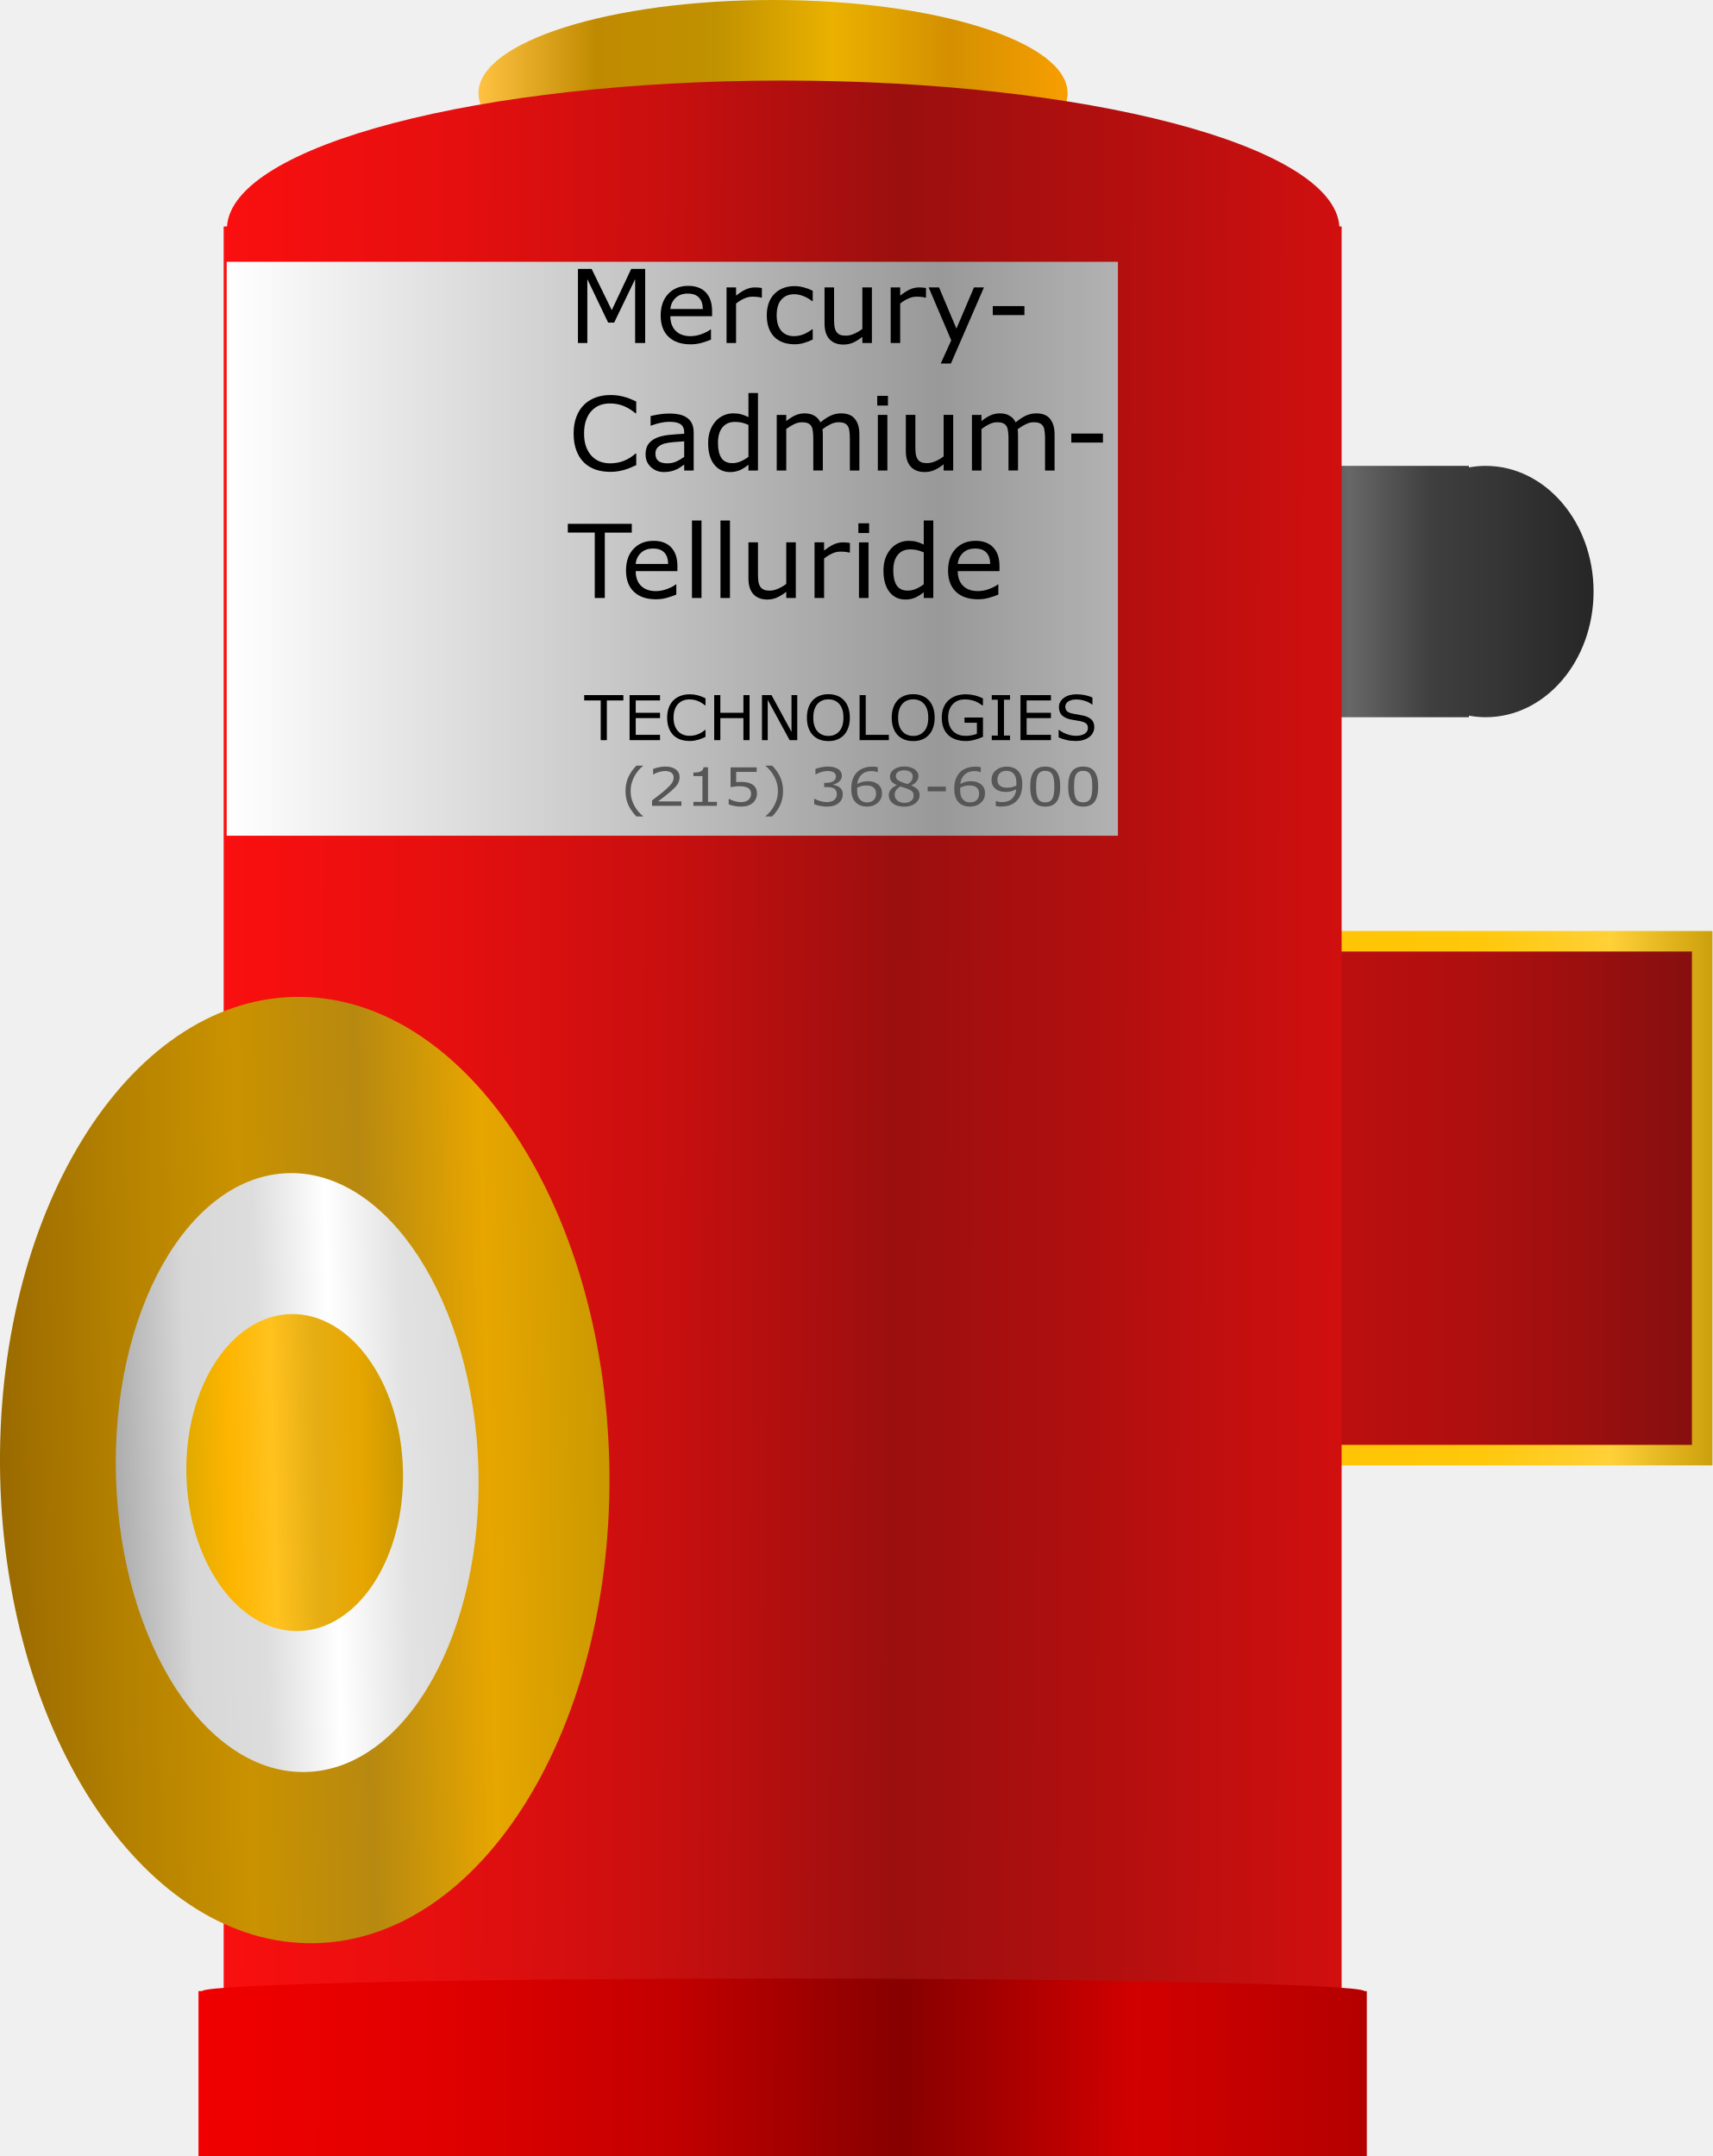
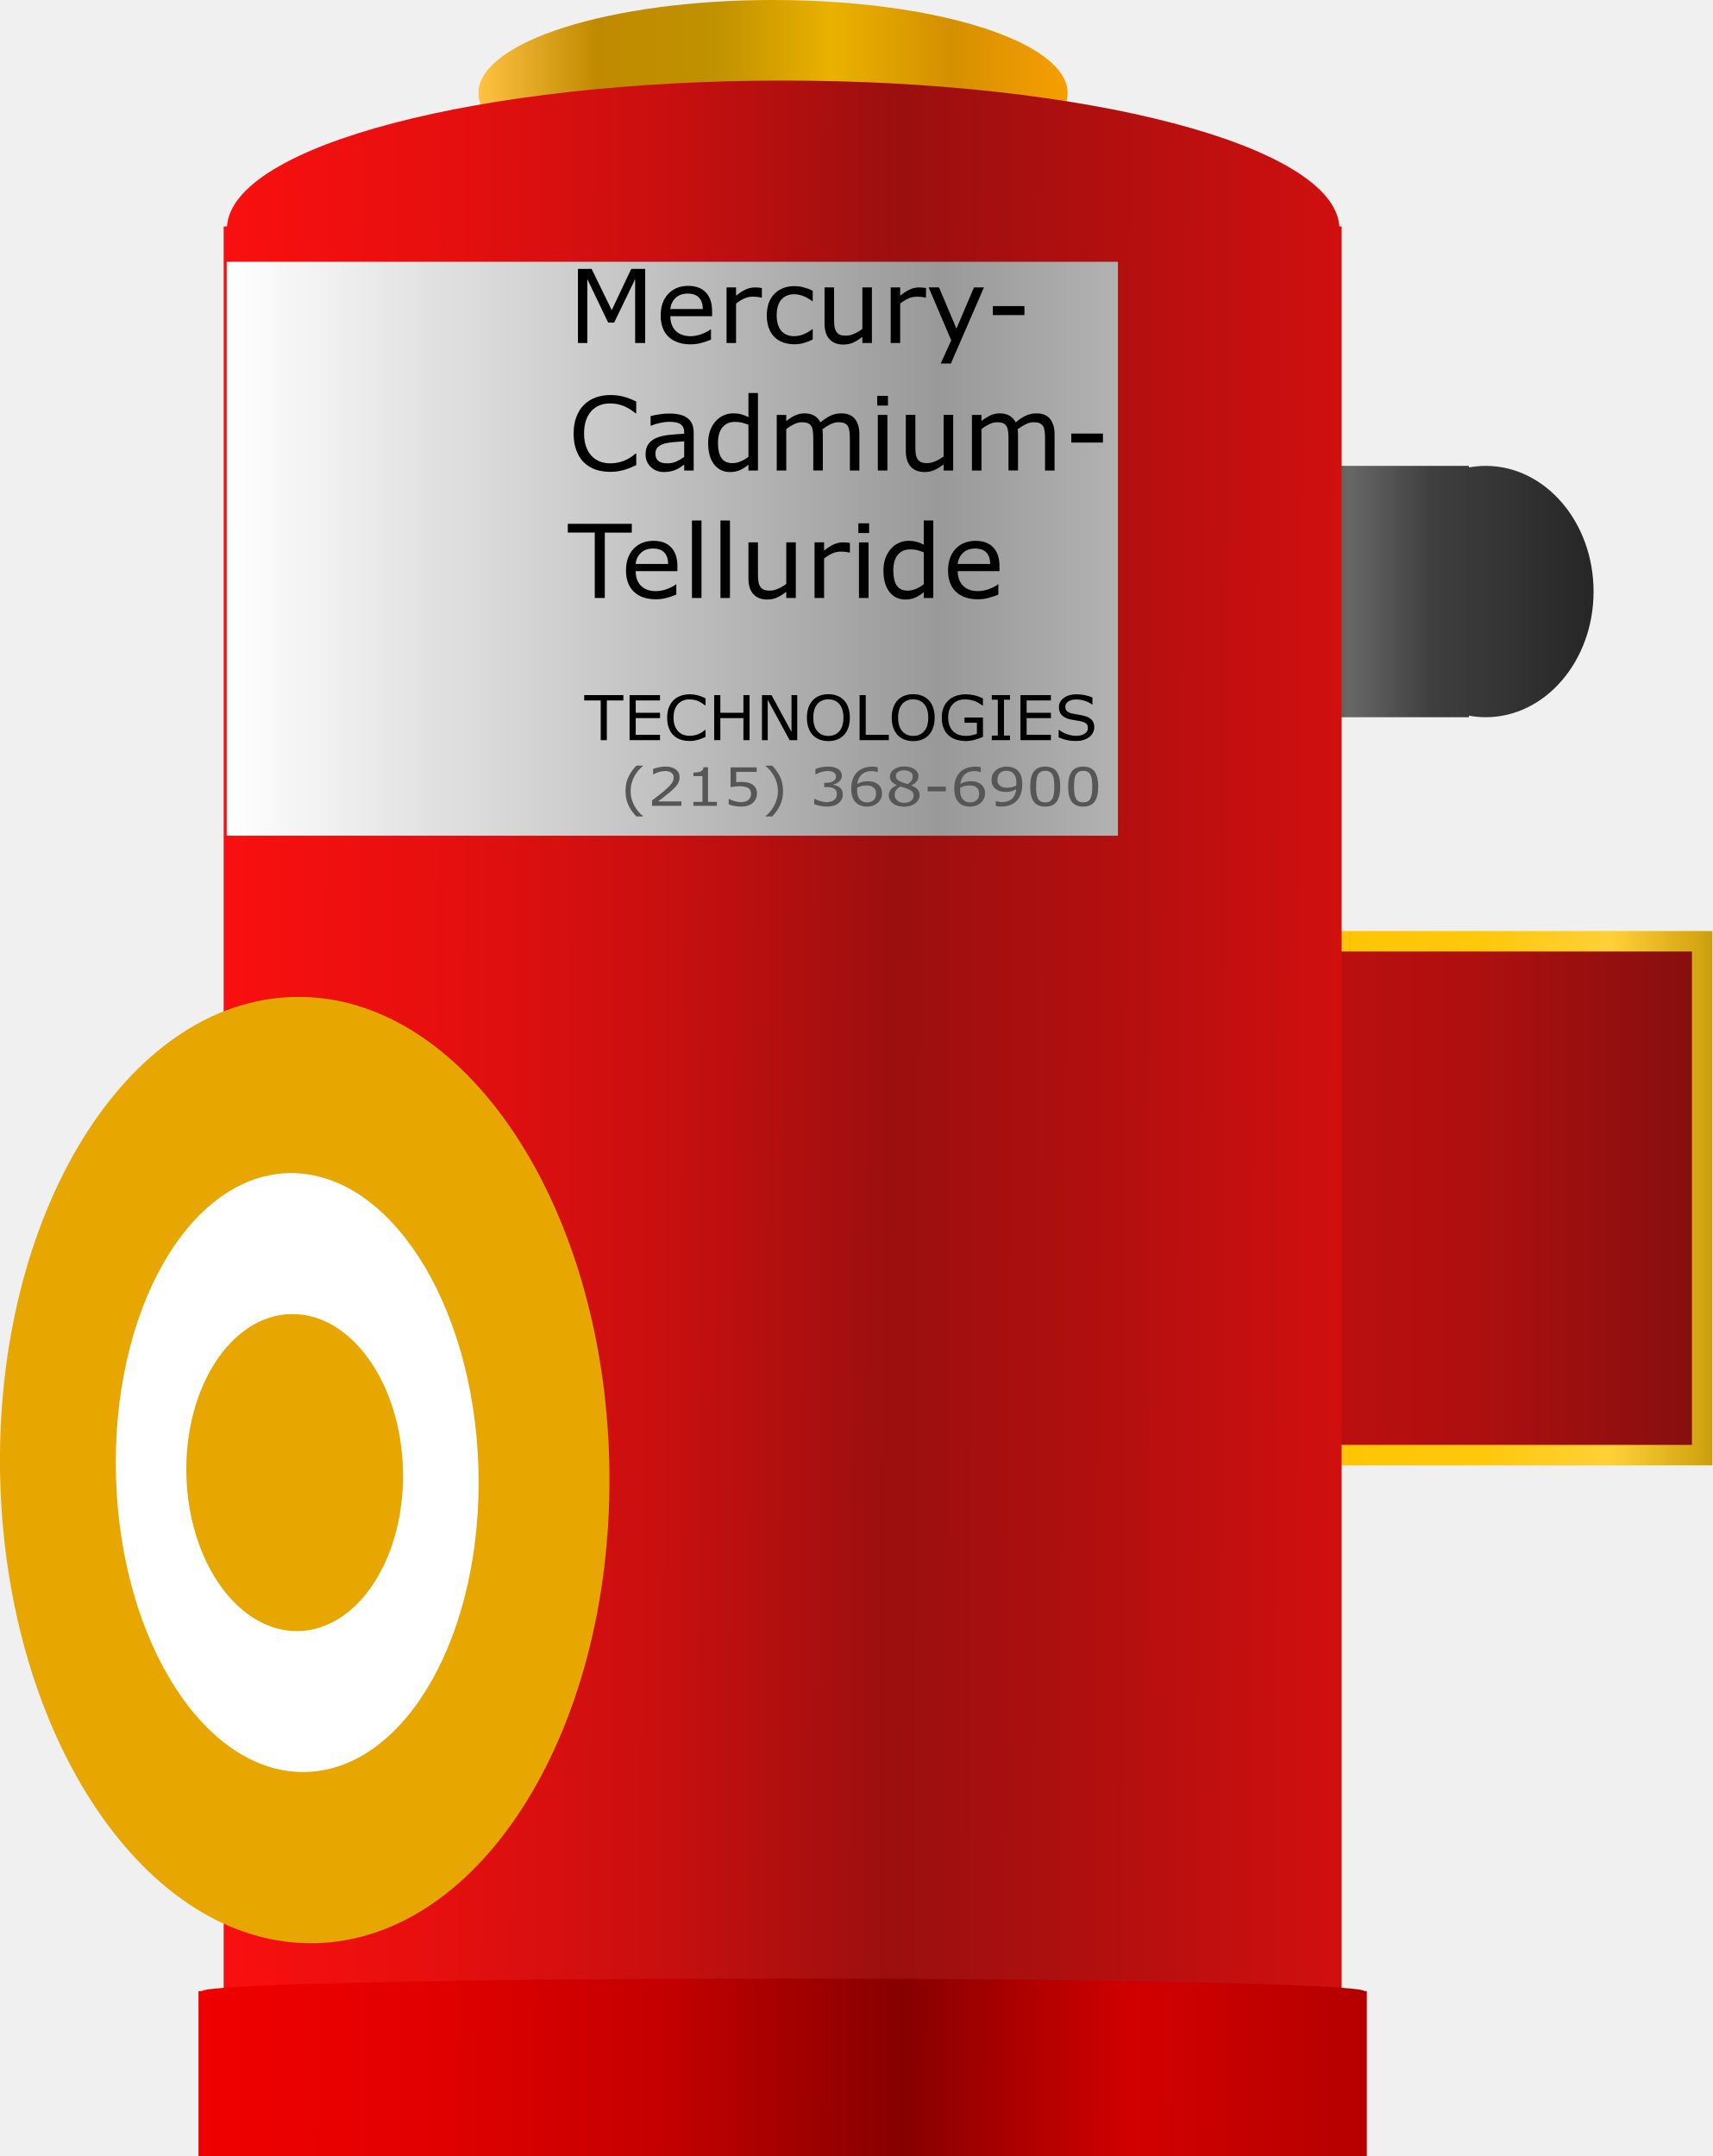
<svg xmlns="http://www.w3.org/2000/svg" xmlns:xlink="http://www.w3.org/1999/xlink" id="svg4953" version="1.1" viewBox="0 0 238.24 300">
  <defs id="defs4950">
    <linearGradient id="linearGradient51871">
      <stop id="stop51867" offset="0" style="stop-color:#000;stop-opacity:1" />
      <stop id="stop51875" offset=".4" style="stop-color:#676767;stop-opacity:1" />
      <stop id="stop51877" offset=".6" style="stop-color:#3f3f3f;stop-opacity:1" />
      <stop id="stop51879" offset=".8" style="stop-color:#333;stop-opacity:1" />
      <stop id="stop51869" offset="1" style="stop-color:#262626;stop-opacity:1" />
    </linearGradient>
    <linearGradient id="linearGradient48050">
      <stop id="stop48046" offset="0" style="stop-color:#fac000;stop-opacity:1" />
      <stop id="stop48054" offset=".2" style="stop-color:#ffd645;stop-opacity:1" />
      <stop id="stop48056" offset=".4" style="stop-color:#ffc505;stop-opacity:1" />
      <stop id="stop48058" offset=".6" style="stop-color:#ffc80b;stop-opacity:1" />
      <stop id="stop48060" offset=".8" style="stop-color:#ffd038;stop-opacity:1" />
      <stop id="stop48048" offset="1" style="stop-color:#bd9100;stop-opacity:1" />
    </linearGradient>
    <linearGradient id="linearGradient10014">
      <stop id="stop10010" offset="0" style="stop-color:#ffc242;stop-opacity:1" />
      <stop id="stop10018" offset=".2" style="stop-color:#c08a00;stop-opacity:1" />
      <stop id="stop10020" offset=".4" style="stop-color:#c09100;stop-opacity:1" />
      <stop id="stop10022" offset=".6" style="stop-color:#eab100;stop-opacity:1" />
      <stop id="stop10024" offset=".8" style="stop-color:#d49000;stop-opacity:1" />
      <stop id="stop10012" offset="1" style="stop-color:#f79e00;stop-opacity:1" />
-     </linearGradient>
-     <linearGradient id="linearGradient17339">
-       <stop id="stop17335" offset="0" style="stop-color:#9a6a00;stop-opacity:1" />
-       <stop id="stop17343" offset=".2" style="stop-color:#b48100;stop-opacity:1" />
-       <stop id="stop17345" offset=".4" style="stop-color:#ca9200;stop-opacity:1" />
-       <stop id="stop17347" offset=".6" style="stop-color:#b78910;stop-opacity:1" />
-       <stop id="stop17349" offset=".802" style="stop-color:#e7a600;stop-opacity:1" />
-       <stop id="stop17337" offset="1" style="stop-color:#ca9900;stop-opacity:1" />
-     </linearGradient>
-     <linearGradient id="linearGradient23891">
-       <stop id="stop23887" offset="0" style="stop-color:#adadad;stop-opacity:1" />
-       <stop id="stop23895" offset=".2" style="stop-color:#d7d7d7;stop-opacity:1" />
-       <stop id="stop23897" offset=".4" style="stop-color:#ddd;stop-opacity:1" />
-       <stop id="stop23899" offset=".6" style="stop-color:#fff;stop-opacity:1" />
-       <stop id="stop23901" offset=".8" style="stop-color:#e2e2e2;stop-opacity:1" />
-       <stop id="stop23889" offset="1" style="stop-color:#dadada;stop-opacity:1" />
-     </linearGradient>
-     <linearGradient id="linearGradient26823">
-       <stop id="stop26811" offset="0" style="stop-color:#e1aa00;stop-opacity:1" />
-       <stop id="stop26813" offset=".2" style="stop-color:#fdb500;stop-opacity:1" />
-       <stop id="stop26815" offset=".4" style="stop-color:#ffc21e;stop-opacity:1" />
-       <stop id="stop26817" offset=".6" style="stop-color:#e6ae14;stop-opacity:1" />
-       <stop id="stop26819" offset=".802" style="stop-color:#e7a600;stop-opacity:1" />
-       <stop id="stop26821" offset="1" style="stop-color:#ca9900;stop-opacity:1" />
    </linearGradient>
    <linearGradient xlink:href="#linearGradient30571" id="linearGradient30573" x1="37.801" x2="83.627" y1="38.577" y2="38.577" gradientTransform="translate(-39.858 -28.02) scale(2.70567)" gradientUnits="userSpaceOnUse" />
    <linearGradient id="linearGradient30571">
      <stop id="stop30567" offset="0" style="stop-color:#fff;stop-opacity:1" />
      <stop id="stop30575" offset=".201" style="stop-color:#e5e5e5;stop-opacity:1" />
      <stop id="stop30577" offset=".4" style="stop-color:#ccc;stop-opacity:1" />
      <stop id="stop30579" offset=".6" style="stop-color:#b2b2b2;stop-opacity:1" />
      <stop id="stop30581" offset=".8" style="stop-color:#999;stop-opacity:1" />
      <stop id="stop30569" offset="1" style="stop-color:#b2b2b2;stop-opacity:1" />
    </linearGradient>
    <linearGradient xlink:href="#linearGradient51871" id="linearGradient51873-5" x1="87.133" x2="108.084" y1="40.778" y2="40.778" gradientTransform="translate(-39.858 -28.02) scale(2.70567)" gradientUnits="userSpaceOnUse" />
    <linearGradient xlink:href="#linearGradient68939" id="linearGradient47287-8" x1="84.663" x2="113.143" y1="71.977" y2="71.977" gradientTransform="translate(-39.858 -28.02) scale(2.70567)" gradientUnits="userSpaceOnUse" />
    <linearGradient id="linearGradient68939">
      <stop id="stop68927" offset="0" style="stop-color:#eb0f0f;stop-opacity:1" />
      <stop id="stop68929" offset=".2" style="stop-color:#c80f0f;stop-opacity:1" />
      <stop id="stop68931" offset=".4" style="stop-color:#b90f0f;stop-opacity:1" />
      <stop id="stop68933" offset=".6" style="stop-color:#af0f0f;stop-opacity:1" />
      <stop id="stop68935" offset=".8" style="stop-color:#9b0f0f;stop-opacity:1" />
      <stop id="stop68937" offset="1" style="stop-color:#870f0f;stop-opacity:1" />
    </linearGradient>
    <linearGradient xlink:href="#linearGradient48050" id="linearGradient48052-0" x1="82.088" x2="115.718" y1="71.977" y2="71.977" gradientTransform="translate(-39.858 -28.02) scale(2.70567)" gradientUnits="userSpaceOnUse" />
    <linearGradient xlink:href="#linearGradient10014" id="linearGradient10016-7" x1="50.746" x2="81.038" y1="15.146" y2="15.146" gradientTransform="translate(-39.858 -28.02) scale(2.70567)" gradientUnits="userSpaceOnUse" />
    <linearGradient xlink:href="#linearGradient65784" id="linearGradient5174-5" x1="37.283" x2="95.537" y1="64.209" y2="64.468" gradientTransform="translate(-39.858 -28.02) scale(2.70567)" gradientUnits="userSpaceOnUse" />
    <linearGradient id="linearGradient65784">
      <stop id="stop65772" offset="0" style="stop-color:#fa0f0f;stop-opacity:1" />
      <stop id="stop65774" offset=".201" style="stop-color:#e60f0f;stop-opacity:1" />
      <stop id="stop65776" offset=".4" style="stop-color:#c80f0f;stop-opacity:1" />
      <stop id="stop65778" offset=".6" style="stop-color:#9b0f0f;stop-opacity:1" />
      <stop id="stop65780" offset=".8" style="stop-color:#b40f0f;stop-opacity:1" />
      <stop id="stop65782" offset="1" style="stop-color:#d20f0f;stop-opacity:1" />
    </linearGradient>
    <linearGradient xlink:href="#linearGradient67250" id="linearGradient7094-6" x1="36.506" x2="96.573" y1="116.509" y2="116.768" gradientTransform="translate(-39.858 -28.02) scale(2.70567)" gradientUnits="userSpaceOnUse" />
    <linearGradient id="linearGradient67250">
      <stop id="stop67238" offset="0" style="stop-color:#f00000;stop-opacity:1" />
      <stop id="stop67240" offset=".201" style="stop-color:#e10000;stop-opacity:1" />
      <stop id="stop67242" offset=".4" style="stop-color:#c30000;stop-opacity:1" />
      <stop id="stop67244" offset=".6" style="stop-color:#870000;stop-opacity:1" />
      <stop id="stop67246" offset=".8" style="stop-color:#d20000;stop-opacity:1" />
      <stop id="stop67248" offset="1" style="stop-color:#b40000;stop-opacity:1" />
    </linearGradient>
-     <linearGradient xlink:href="#linearGradient17339" id="linearGradient17341-0" x1="24.228" x2="55.556" y1="86.866" y2="86.866" gradientTransform="translate(-39.225 -28.9) scale(2.70567)" gradientUnits="userSpaceOnUse" />
-     <linearGradient xlink:href="#linearGradient23891" id="linearGradient23893-4" x1="29.39" x2="48.031" y1="87.342" y2="87.342" gradientTransform="translate(-38.961 -29.255) scale(2.70567)" gradientUnits="userSpaceOnUse" />
-     <linearGradient xlink:href="#linearGradient26823" id="linearGradient26083-8" x1="24.228" x2="55.556" y1="86.866" y2="86.866" gradientTransform="matrix(.9621 0 0 .90646 28.639 127.624)" gradientUnits="userSpaceOnUse" />
    <path id="rect35313" d="M194.732 140.911H311.18v40.121H194.732z" />
    <path id="rect41333" d="M168.311 138.954h120.362v45.013H168.311z" />
  </defs>
  <g id="mtc" transform="translate(-30.88)">
    <path id="rect49618-1" d="M195.895 64.825v34.973h39.348v-.217a15.006 17.486 0 0 0 2.334.217 15.006 17.486 0 0 0 15.006-17.486 15.006 17.486 0 0 0-15.006-17.487 15.006 17.486 0 0 0-2.334.216v-.216z" style="fill:url(#linearGradient51873-5);fill-opacity:1;stroke:none;stroke-width:6.723;stroke-linecap:square;stroke-dasharray:none;stroke-opacity:1;paint-order:markers stroke fill" />
    <path id="rect44375-2" d="M189.213 132.399h77.057v68.651h-77.057z" style="fill:url(#linearGradient47287-8);fill-opacity:1;stroke:url(#linearGradient48052-0);stroke-width:5.701;stroke-linecap:square;stroke-dasharray:none;stroke-opacity:1;paint-order:markers stroke fill" />
    <ellipse id="path9282-8" cx="138.425" cy="12.96" rx="40.981" ry="12.96" style="fill:url(#linearGradient10016-7);fill-opacity:1;stroke-width:13.785;stroke-linecap:square;paint-order:markers stroke fill" />
    <path id="rect4995-9" d="M139.825 11.208A77.408 20.665 0 0 0 62.463 31.51h-.465v266.388h155.536V31.51h-.314a77.408 20.665 0 0 0-77.395-20.302Z" style="fill:url(#linearGradient5174-5);fill-opacity:1;stroke-width:19.155;stroke-linecap:square;paint-order:markers stroke fill" />
    <path id="path5000-7" d="M139.828 275.305a80.894 1.78 0 0 0-80.846 1.749h-.487V300h162.542v-22.946h-.329a80.894 1.78 0 0 0-80.88-1.75z" style="fill:url(#linearGradient7094-6);fill-opacity:1;stroke-width:5.747;stroke-linecap:square;paint-order:markers stroke fill" />
-     <ellipse id="path12977-7" cx="68.709" cy="206.131" rx="42.382" ry="65.849" style="fill:url(#linearGradient17341-0);fill-opacity:1;stroke-width:18.388;stroke-linecap:square;paint-order:markers stroke fill" transform="rotate(-1.274)" />
-     <ellipse id="path21707-9" cx="65.776" cy="207.063" rx="25.219" ry="41.681" style="fill:url(#linearGradient23893-4);fill-opacity:1;stroke-width:22.659;stroke-linecap:square;paint-order:markers stroke fill" transform="rotate(-1.794)" />
-     <ellipse id="ellipse26081-1" cx="67.019" cy="206.364" rx="15.07" ry="22.061" style="fill:url(#linearGradient26083-8);fill-opacity:1;stroke-width:6.347;stroke-linecap:square;paint-order:markers stroke fill" transform="rotate(-1.201) skewX(.152)" />
+     <ellipse id="path12977-7" cx="68.709" cy="206.131" rx="42.382" ry="65.849" style="fill:#e7a600;fill-opacity:1;stroke-width:18.388;stroke-linecap:square;paint-order:markers stroke fill" transform="rotate(-1.274)" />
+     <ellipse id="path21707-9" cx="65.776" cy="207.063" rx="25.219" ry="41.681" style="fill:#fff;fill-opacity:1;stroke-width:22.659;stroke-linecap:square;paint-order:markers stroke fill" transform="rotate(-1.794)" />
+     <ellipse id="ellipse26081-1" cx="67.019" cy="206.364" rx="15.07" ry="22.061" style="fill:#e7a600;fill-opacity:1;stroke-width:6.347;stroke-linecap:square;paint-order:markers stroke fill" transform="rotate(-1.201) skewX(.152)" />
    <path id="rect28387" d="M62.418 36.427H186.41v79.859H62.418z" style="fill:url(#linearGradient30573);fill-opacity:1;stroke-width:16.123;stroke-linecap:square;paint-order:markers stroke fill" />
    <g id="text32821" aria-label="TECHNOLOGIES" style="font-size:8.732px;stroke-width:14.093;stroke-linecap:square;paint-order:markers stroke fill" transform="scale(1.01305 .98712)">
      <path id="path966" d="M116.092 98.736h-2.269v5.598h-.844v-5.598h-2.268v-.75h5.38z" />
      <path id="path968" d="M121.127 104.334h-4.182v-6.349h4.182v.75h-3.338v1.74h3.338v.75h-3.338v2.359h3.338z" />
      <path id="path970" d="M127.37 103.874q-.235.102-.427.192-.187.09-.494.187-.26.081-.567.137-.303.06-.67.06-.69 0-1.258-.192-.562-.197-.98-.61-.41-.405-.64-1.028-.23-.627-.23-1.454 0-.784.222-1.403.221-.618.64-1.044.404-.414.976-.631.575-.218 1.275-.218.511 0 1.019.124.511.124 1.134.435v1.002h-.064q-.525-.44-1.04-.64-.516-.2-1.105-.2-.482 0-.87.158-.383.153-.686.481-.294.32-.46.81-.163.487-.163 1.126 0 .67.18 1.151.183.482.468.785.299.316.695.47.401.148.845.148.61 0 1.142-.209.533-.209.998-.626h.06z" />
      <path id="path972" d="M133.42 104.334h-.844v-3.108h-3.168v3.108h-.844v-6.349h.844v2.49h3.168v-2.49h.844z" />
      <path id="path974" d="M139.97 104.334h-1.045l-3.01-5.68v5.68h-.79v-6.349h1.31l2.746 5.185v-5.185h.789z" />
      <path id="path976" d="M146.391 98.715q.388.426.593 1.044.209.618.209 1.403t-.214 1.407q-.209.618-.588 1.032-.392.43-.93.648-.533.217-1.219.217-.67 0-1.22-.221-.545-.222-.929-.644-.384-.422-.593-1.036-.204-.614-.204-1.403 0-.776.204-1.39.205-.618.597-1.057.375-.418.93-.64.558-.222 1.215-.222.682 0 1.224.226.546.222.925.636zm-.077 2.447q0-1.237-.554-1.906-.554-.674-1.514-.674-.968 0-1.522.674-.55.67-.55 1.906 0 1.25.563 1.914.563.661 1.51.661.946 0 1.504-.66.563-.666.563-1.915z" />
      <path id="path978" d="M152.548 104.334h-4.017v-6.349h.845v5.599h3.172z" />
      <path id="path980" d="M158.04 98.715q.388.426.593 1.044.209.618.209 1.403t-.214 1.407q-.209.618-.588 1.032-.392.43-.93.648-.533.217-1.219.217-.67 0-1.22-.221-.545-.222-.929-.644-.384-.422-.593-1.036-.204-.614-.204-1.403 0-.776.204-1.39.205-.618.597-1.057.375-.418.93-.64.558-.222 1.215-.222.682 0 1.224.226.545.222.925.636zm-.077 2.447q0-1.237-.554-1.906-.554-.674-1.514-.674-.968 0-1.522.674-.55.67-.55 1.906 0 1.25.563 1.914.563.661 1.51.661.946 0 1.504-.66.563-.666.563-1.915z" />
      <path id="path982" d="M165.476 103.865q-.52.24-1.138.418-.614.175-1.19.175-.742 0-1.36-.205-.618-.204-1.053-.614-.44-.413-.678-1.032-.239-.622-.239-1.454 0-1.522.887-2.4.891-.883 2.443-.883.542 0 1.104.132.568.128 1.22.44v1.002h-.077q-.132-.103-.384-.269-.251-.166-.494-.277-.294-.132-.67-.218-.37-.09-.844-.09-1.066 0-1.688.687-.619.683-.619 1.85 0 1.233.649 1.92.648.682 1.765.682.41 0 .814-.081.41-.081.717-.21v-1.555h-1.702v-.742h2.537z" />
      <path id="path984" d="M169.19 104.334h-2.507v-.648h.831v-5.053h-.831v-.648h2.507v.648h-.831v5.053h.831z" />
      <path id="path986" d="M174.81 104.334h-4.183v-6.349h4.183v.75h-3.339v1.74h3.339v.75h-3.339v2.359h3.339z" />
      <path id="path988" d="M180.762 102.522q0 .371-.175.734-.17.362-.481.614-.342.272-.798.426-.452.153-1.091.153-.687 0-1.237-.127-.546-.128-1.113-.38v-1.057h.06q.482.4 1.113.618.63.217 1.185.217.785 0 1.22-.294.439-.294.439-.784 0-.423-.209-.623-.205-.2-.627-.311-.32-.086-.695-.141-.37-.055-.789-.14-.844-.18-1.253-.61-.405-.435-.405-1.13 0-.798.673-1.305.674-.512 1.71-.512.67 0 1.228.128.559.128.99.316v.997h-.06q-.363-.307-.955-.507-.589-.205-1.207-.205-.678 0-1.092.282-.409.281-.409.725 0 .396.205.622.204.226.72.346.273.06.776.145.503.085.853.174.708.188 1.066.567.358.38.358 1.062z" />
    </g>
    <g id="text35311" aria-label="(215) 368-6900" style="font-size:13.333px;white-space:pre;shape-inside:url(#rect35313);display:inline;fill:#565656;stroke-width:21.518;stroke-linecap:square;paint-order:markers stroke fill" transform="matrix(.62297 0 0 .55185 -4.143 27.65)">
      <path id="path991" d="M199.83 155.759h-1.49q-1.153-1.322-1.791-2.884-.638-1.563-.638-3.522 0-1.96.638-3.523.638-1.562 1.79-2.884h1.491v.065q-.527.476-1.01 1.1-.474.62-.884 1.446-.391.8-.638 1.764-.241.964-.241 2.032 0 1.113.234 2.037.24.925.645 1.758.39.8.891 1.445.502.651 1.003 1.1z" />
      <path id="path993" d="M208.398 153.076h-6.563v-1.36l1.367-1.172q.69-.586 1.283-1.165 1.25-1.211 1.712-1.921.462-.716.462-1.543 0-.755-.5-1.178-.496-.43-1.388-.43-.592 0-1.282.208-.69.209-1.348.638h-.065v-1.367q.462-.228 1.23-.417.775-.188 1.498-.188 1.49 0 2.337.722.847.716.847 1.947 0 .553-.144 1.035-.136.475-.41.905-.254.404-.599.794-.338.39-.827.866-.696.684-1.438 1.328-.743.638-1.387 1.185h5.215z" />
      <path id="path995" d="M216.32 153.076h-5.246v-.99h2.018v-6.496h-2.018v-.886q.41 0 .878-.065.47-.072.71-.202.3-.163.469-.41.176-.254.202-.677h1.009v8.737h1.979z" />
      <path id="path997" d="M225.273 149.997q0 .677-.248 1.296-.247.618-.677 1.041-.469.456-1.12.703-.644.241-1.497.241-.794 0-1.53-.169-.736-.163-1.243-.397v-1.374h.09q.535.339 1.25.58.717.234 1.407.234.462 0 .892-.13.436-.13.775-.456.286-.28.43-.67.15-.391.15-.905 0-.502-.177-.847-.169-.345-.475-.553-.339-.248-.827-.345-.482-.104-1.08-.104-.573 0-1.107.078-.528.078-.912.156v-4.994h5.834v1.14h-4.577v2.578q.28-.026.573-.04.293-.012.507-.012.788 0 1.38.137.593.13 1.088.468.52.358.807.925.287.566.287 1.419z" />
      <path id="path999" d="M231.093 149.353q0 1.96-.638 3.522-.638 1.562-1.79 2.884h-1.491v-.065q.501-.45 1.002-1.1.508-.645.892-1.446.404-.833.638-1.758.241-.924.241-2.037 0-1.068-.24-2.032-.242-.963-.639-1.764-.41-.827-.892-1.445-.475-.625-1.002-1.1v-.066h1.49q1.153 1.322 1.791 2.884.638 1.563.638 3.523z" />
      <path id="path1001" d="M243.717 148.409q.312.28.514.703.202.423.202 1.093 0 .664-.241 1.218-.241.553-.677.963-.488.456-1.152.677-.658.215-1.446.215-.807 0-1.588-.195-.782-.189-1.283-.417v-1.36h.098q.553.364 1.302.605t1.445.241q.41 0 .873-.137.462-.136.748-.403.3-.287.443-.632.15-.345.15-.872 0-.521-.17-.86-.162-.345-.455-.54-.293-.202-.71-.273-.417-.079-.898-.079h-.586v-1.08h.455q.99 0 1.576-.41.592-.417.592-1.211 0-.352-.15-.612-.15-.267-.416-.437-.28-.169-.599-.234-.319-.065-.723-.065-.618 0-1.315.221-.696.222-1.315.625h-.065v-1.36q.462-.228 1.23-.417.775-.195 1.498-.195.71 0 1.25.13t.977.417q.468.312.71.755.24.443.24 1.035 0 .807-.573 1.413-.566.599-1.341.755v.091q.312.052.716.221.404.163.684.41z" />
      <path id="path1003" d="M253.19 149.932q0 1.478-.977 2.415-.97.931-2.383.931-.716 0-1.302-.221-.586-.221-1.035-.658-.56-.54-.866-1.432-.3-.892-.3-2.148 0-1.29.274-2.285.28-.997.885-1.771.573-.736 1.478-1.146.905-.417 2.11-.417.384 0 .644.033.26.032.527.117v1.243h-.065q-.182-.097-.553-.182-.365-.09-.749-.09-1.4 0-2.233.878-.833.872-.97 2.363.547-.332 1.074-.501.534-.176 1.23-.176.62 0 1.088.117.475.111.97.456.573.397.86 1.003.292.605.292 1.471zm-1.322.052q0-.605-.183-1.003-.175-.397-.586-.69-.299-.208-.664-.273-.364-.065-.761-.065-.554 0-1.029.13-.475.13-.977.404-.013.143-.019.28-.007.13-.007.332 0 1.028.208 1.627.215.593.586.938.3.286.645.423.351.13.762.13.944 0 1.484-.573.54-.58.54-1.66z" />
      <path id="path1005" d="M261.594 150.375q0 1.256-.983 2.09-.976.833-2.46.833-1.576 0-2.514-.814-.93-.814-.93-2.083 0-.808.468-1.459.469-.657 1.322-1.041v-.04q-.782-.416-1.16-.91-.37-.496-.37-1.238 0-1.094.898-1.823.899-.729 2.285-.729 1.452 0 2.318.697.866.696.866 1.77 0 .658-.41 1.296-.41.632-1.205.99v.039q.912.39 1.393.963.482.573.482 1.459zm-1.543-4.733q0-.697-.54-1.107-.534-.417-1.367-.417-.82 0-1.348.39-.52.391-.52 1.055 0 .47.26.814.267.339.8.606.241.117.69.306.456.189.886.312.644-.43.892-.892.247-.462.247-1.067zm.202 4.856q0-.599-.267-.957-.26-.364-1.028-.729-.306-.143-.671-.267-.365-.123-.97-.345-.586.32-.944.866-.352.547-.352 1.237 0 .879.606 1.452.605.573 1.536.573.95 0 1.517-.488.573-.489.573-1.342z" />
      <path id="path1007" d="M267.447 149.424h-4.062v-1.178h4.062z" />
      <path id="path1009" d="M276.197 149.932q0 1.478-.976 2.415-.97.931-2.383.931-.716 0-1.302-.221-.586-.221-1.036-.658-.56-.54-.865-1.432-.3-.892-.3-2.148 0-1.29.274-2.285.28-.997.885-1.771.573-.736 1.478-1.146.905-.417 2.11-.417.383 0 .644.033.26.032.527.117v1.243h-.065q-.182-.097-.553-.182-.365-.09-.75-.09-1.399 0-2.232.878-.834.872-.97 2.363.547-.332 1.074-.501.534-.176 1.23-.176.619 0 1.088.117.475.111.97.456.573.397.86 1.003.292.605.292 1.471zm-1.322.052q0-.605-.182-1.003-.176-.397-.586-.69-.3-.208-.664-.273-.364-.065-.762-.065-.553 0-1.028.13t-.977.404q-.013.143-.02.28-.006.13-.006.332 0 1.028.208 1.627.215.593.586.938.3.286.645.423.351.13.761.13.944 0 1.485-.573.54-.58.54-1.66z" />
      <path id="path1011" d="M284.517 147.647q0 1.27-.293 2.304-.286 1.036-.872 1.765-.592.742-1.484 1.146-.892.403-2.097.403-.338 0-.638-.039-.3-.032-.534-.11v-1.244h.066q.188.098.533.189.345.084.769.084 1.438 0 2.252-.859.82-.866.95-2.383-.605.365-1.139.521-.533.156-1.165.156-.599 0-1.087-.117-.482-.117-.97-.456-.573-.397-.866-1.009-.287-.612-.287-1.465 0-1.484.977-2.415.977-.93 2.383-.93.703 0 1.302.22.599.215 1.048.651.553.54.853 1.394.3.846.3 2.194zm-1.315-.28q0-1.01-.208-1.621-.208-.612-.573-.95-.306-.294-.658-.417-.351-.13-.761-.13-.938 0-1.485.585-.54.586-.54 1.647 0 .619.176 1.01.176.39.592.683.293.202.645.274.351.065.781.065.508 0 1.029-.137.52-.137.976-.397l.013-.267q.013-.137.013-.345z" />
      <path id="path1013" d="M292.994 148.226q0 2.61-.82 3.835-.814 1.217-2.533 1.217-1.745 0-2.552-1.237-.8-1.237-.8-3.802 0-2.584.813-3.815.814-1.237 2.539-1.237 1.745 0 2.546 1.257.807 1.25.807 3.782zm-1.712 2.956q.228-.527.306-1.237.084-.716.084-1.719 0-.99-.084-1.719-.078-.729-.313-1.236-.228-.502-.625-.756-.39-.254-1.009-.254-.612 0-1.016.254-.397.254-.631.769-.221.481-.306 1.256-.078.775-.078 1.7 0 1.015.071 1.698.072.684.306 1.224.215.508.606.775.397.267 1.048.267.612 0 1.016-.254.403-.254.625-.768z" />
      <path id="path1015" d="M301.47 148.226q0 2.61-.82 3.835-.814 1.217-2.532 1.217-1.745 0-2.552-1.237-.801-1.237-.801-3.802 0-2.584.814-3.815.813-1.237 2.539-1.237 1.744 0 2.545 1.257.807 1.25.807 3.782zm-1.712 2.956q.228-.527.306-1.237.085-.716.085-1.719 0-.99-.085-1.719-.078-.729-.312-1.236-.228-.502-.625-.756-.39-.254-1.01-.254-.611 0-1.015.254-.397.254-.632.769-.22.481-.306 1.256-.078.775-.078 1.7 0 1.015.072 1.698.072.684.306 1.224.215.508.605.775.398.267 1.049.267.612 0 1.015-.254.404-.254.625-.768z" />
    </g>
    <g id="text5669" aria-label="Mercury-Cadmium-Telluride" style="font-size:5.245px;white-space:pre;inline-size:47.46;display:inline;fill:red;stroke-width:3.969;paint-order:markers stroke fill" transform="matrix(2.75446 0 0 2.70567 -46.355 -30.251)">
      <path id="path1018" d="M60.627 28.822h-.507v-3.286l-1.06 2.236h-.303l-1.052-2.236v3.286h-.474v-3.813h.691l1.017 2.123.983-2.123h.705z" style="fill:#000" />
      <path id="path1020" d="M64.007 27.442h-2.108q0 .264.08.46.08.195.217.32.134.124.315.185.185.062.405.062.292 0 .586-.116.297-.117.423-.23h.026v.525q-.244.102-.497.171-.254.07-.533.07-.712 0-1.111-.385-.4-.386-.4-1.096 0-.701.382-1.114.384-.412 1.009-.412.578 0 .89.338.316.338.316.96zm-.469-.369q-.002-.379-.192-.586-.187-.208-.57-.208-.388 0-.618.228-.228.228-.259.566z" style="fill:#000" />
      <path id="path1022" d="M66.522 26.487h-.026q-.108-.026-.21-.036-.1-.013-.238-.013-.223 0-.43.1-.208.097-.4.253v2.031h-.481v-2.86h.481v.422q.287-.23.505-.325.22-.097.448-.097.125 0 .182.007.056.005.169.023z" style="fill:#000" />
      <path id="path1024" d="M69.09 28.643q-.24.115-.458.179-.215.064-.459.064-.31 0-.568-.09-.259-.092-.443-.276-.187-.185-.29-.466-.102-.282-.102-.658 0-.702.384-1.102.387-.399 1.02-.399.245 0 .48.07.239.068.436.168v.535h-.025q-.22-.171-.456-.263-.233-.093-.456-.093-.41 0-.648.277-.236.274-.236.807 0 .517.23.796.234.277.654.277.146 0 .297-.039.151-.038.271-.1.105-.053.198-.112.092-.062.146-.105h.025z" style="fill:#000" />
      <path id="path1026" d="M72.079 28.822h-.482v-.317q-.243.192-.466.294-.223.102-.492.102-.45 0-.701-.274-.251-.276-.251-.809v-1.856h.481v1.628q0 .218.02.374.021.154.088.264.069.113.18.164.11.051.32.051.186 0 .406-.097.223-.098.415-.249v-2.135h.482z" style="fill:#000" />
      <path id="path1028" d="M74.811 26.487h-.026q-.107-.026-.21-.036-.1-.013-.238-.013-.222 0-.43.1-.207.097-.4.253v2.031h-.48v-2.86h.48v.422q.287-.23.505-.325.22-.097.448-.097.126 0 .182.007.056.005.17.023z" style="fill:#000" />
      <path id="path1030" d="m77.738 25.962-1.67 3.915h-.514l.532-1.193-1.14-2.722h.523l.879 2.12.886-2.12z" style="fill:#000" />
      <path id="path1032" d="M79.782 27.385h-1.598v-.463h1.598z" style="fill:#000" />
      <path id="path1034" d="M60.176 35.101q-.141.062-.256.115-.113.054-.297.113-.156.049-.34.082-.183.036-.403.036-.415 0-.755-.115-.338-.118-.59-.366-.245-.244-.383-.618-.139-.376-.139-.873 0-.471.133-.842.134-.372.385-.628.243-.248.586-.379.346-.13.766-.13.307 0 .612.074.307.074.68.261v.602h-.038q-.315-.264-.624-.384-.31-.12-.664-.12-.289 0-.522.094-.23.092-.412.29-.177.192-.277.486-.097.292-.097.676 0 .402.107.692.11.289.282.47.18.19.417.282.241.09.507.09.367 0 .687-.125.32-.126.599-.377h.036z" style="fill:#000" />
      <path id="path1036" d="M63.077 35.378h-.479v-.305q-.064.044-.174.123-.107.077-.21.123-.12.059-.276.097-.156.041-.366.041-.387 0-.656-.256t-.269-.653q0-.325.138-.525.141-.202.4-.317.261-.116.627-.157.366-.04.786-.061v-.074q0-.164-.058-.272-.057-.107-.164-.169-.103-.059-.246-.08-.144-.02-.3-.02-.19 0-.422.051-.233.05-.482.144h-.025v-.49q.14-.038.407-.084.266-.046.525-.046.302 0 .525.051.225.05.389.17.161.117.246.304.084.187.084.464zm-.479-.704v-.797q-.22.013-.52.039-.296.025-.47.074-.208.059-.336.184-.128.123-.128.34 0 .247.148.372.149.123.454.123.253 0 .463-.097.21-.1.39-.238z" style="fill:#000" />
      <path id="path1038" d="M66.324 35.378h-.481v-.3q-.207.18-.433.28-.225.1-.489.1-.512 0-.814-.395-.3-.395-.3-1.094 0-.363.103-.648.105-.284.281-.484.174-.194.405-.297.233-.102.481-.102.226 0 .4.049.174.046.366.146v-1.24h.481zm-.481-.704v-1.642q-.195-.087-.348-.12-.154-.034-.336-.034-.404 0-.63.282-.225.282-.225.8 0 .509.174.775.174.264.558.264.205 0 .415-.09.21-.092.392-.235z" style="fill:#000" />
      <path id="path1040" d="M71.446 35.378h-.481v-1.629q0-.184-.018-.356-.016-.171-.07-.274-.058-.11-.168-.166-.11-.057-.318-.057-.202 0-.405.103-.202.1-.404.256.008.059.013.138.005.077.005.154v1.83h-.482V33.75q0-.19-.018-.358-.015-.172-.069-.274-.059-.11-.169-.164-.11-.057-.317-.057-.197 0-.397.098-.197.097-.395.248v2.136h-.481v-2.86h.481v.317q.226-.187.449-.292.225-.105.478-.105.292 0 .495.123.205.123.304.34.292-.245.533-.353.24-.11.515-.11.471 0 .694.287.225.284.225.796z" style="fill:#000" />
      <path id="path1042" d="M72.89 32.038h-.542v-.499h.542zm-.03 3.34h-.482v-2.86h.482z" style="fill:#000" />
      <path id="path1044" d="M76.184 35.378h-.482v-.318q-.243.192-.466.295-.223.102-.491.102-.451 0-.702-.274-.251-.276-.251-.81v-1.856h.481v1.629q0 .218.02.374.021.154.088.264.069.112.18.164.11.05.32.05.186 0 .406-.097.223-.097.415-.248v-2.136h.482z" style="fill:#000" />
      <path id="path1046" d="M81.305 35.378h-.481v-1.629q0-.184-.018-.356-.015-.171-.07-.274-.058-.11-.168-.166-.11-.057-.318-.057-.202 0-.404.103-.203.1-.405.256.008.059.013.138.005.077.005.154v1.83h-.481V33.75q0-.19-.018-.358-.016-.172-.07-.274-.058-.11-.169-.164-.11-.057-.317-.057-.197 0-.397.098-.197.097-.394.248v2.136h-.482v-2.86h.482v.317q.225-.187.448-.292.225-.105.479-.105.292 0 .494.123.205.123.305.34.292-.245.532-.353.241-.11.515-.11.471 0 .694.287.225.284.225.796z" style="fill:#000" />
      <path id="path1048" d="M83.748 33.941H82.15v-.463h1.598z" style="fill:#000" />
      <path id="path1050" d="M59.95 38.571h-1.362v3.363h-.507V38.57H56.72v-.45h3.232z" style="fill:#000" />
      <path id="path1052" d="M62.255 40.553h-2.107q0 .264.08.461.078.195.217.32.133.123.315.185.184.061.404.061.292 0 .587-.115.297-.118.422-.23h.026v.524q-.243.103-.497.172-.253.07-.533.07-.711 0-1.11-.385-.4-.387-.4-1.096 0-.702.381-1.114.384-.412 1.01-.412.578 0 .89.338.315.338.315.96zm-.468-.369q-.003-.379-.192-.586-.187-.207-.571-.207-.387 0-.618.228-.228.227-.258.565z" style="fill:#000" />
      <path id="path1054" d="M63.472 41.934h-.482v-3.985h.482z" style="fill:#000" />
      <path id="path1056" d="M64.91 41.934h-.48v-3.985h.48z" style="fill:#000" />
      <path id="path1058" d="M68.235 41.934h-.482v-.318q-.243.192-.466.294-.222.103-.491.103-.451 0-.702-.274-.251-.277-.251-.81v-1.856h.481v1.629q0 .217.021.374.02.153.087.263.07.113.18.164.11.052.32.052.186 0 .407-.098.222-.097.414-.248v-2.136h.482z" style="fill:#000" />
      <path id="path1060" d="M70.967 39.598h-.025q-.108-.026-.21-.036-.1-.013-.238-.013-.223 0-.43.1-.208.098-.4.254v2.03h-.482v-2.86h.482v.423q.287-.23.504-.326.22-.097.448-.097.126 0 .182.008.057.005.17.023z" style="fill:#000" />
      <path id="path1062" d="M71.938 38.594h-.543v-.5h.543zm-.03 3.34h-.482v-2.86h.481z" style="fill:#000" />
      <path id="path1064" d="M75.18 41.934h-.482v-.3q-.207.18-.432.28-.226.099-.49.099-.512 0-.814-.394-.3-.395-.3-1.094 0-.364.103-.648.105-.284.282-.484.174-.194.404-.297.233-.102.482-.102.225 0 .4.048.173.046.365.146v-1.24h.482zm-.482-.705v-1.641q-.194-.087-.348-.12-.154-.034-.335-.034-.405 0-.63.282-.226.282-.226.799 0 .51.174.776.175.264.559.264.205 0 .415-.09.21-.092.391-.236z" style="fill:#000" />
      <path id="path1066" d="M78.522 40.553h-2.108q0 .264.08.461.079.195.217.32.133.123.315.185.185.061.405.061.292 0 .586-.115.297-.118.423-.23h.025v.524q-.243.103-.496.172-.254.07-.533.07-.712 0-1.111-.385-.4-.387-.4-1.096 0-.702.382-1.114.384-.412 1.009-.412.578 0 .89.338.316.338.316.96zm-.469-.369q-.002-.379-.192-.586-.187-.207-.571-.207-.387 0-.617.228-.228.227-.259.565z" style="fill:#000" />
    </g>
  </g>
</svg>
